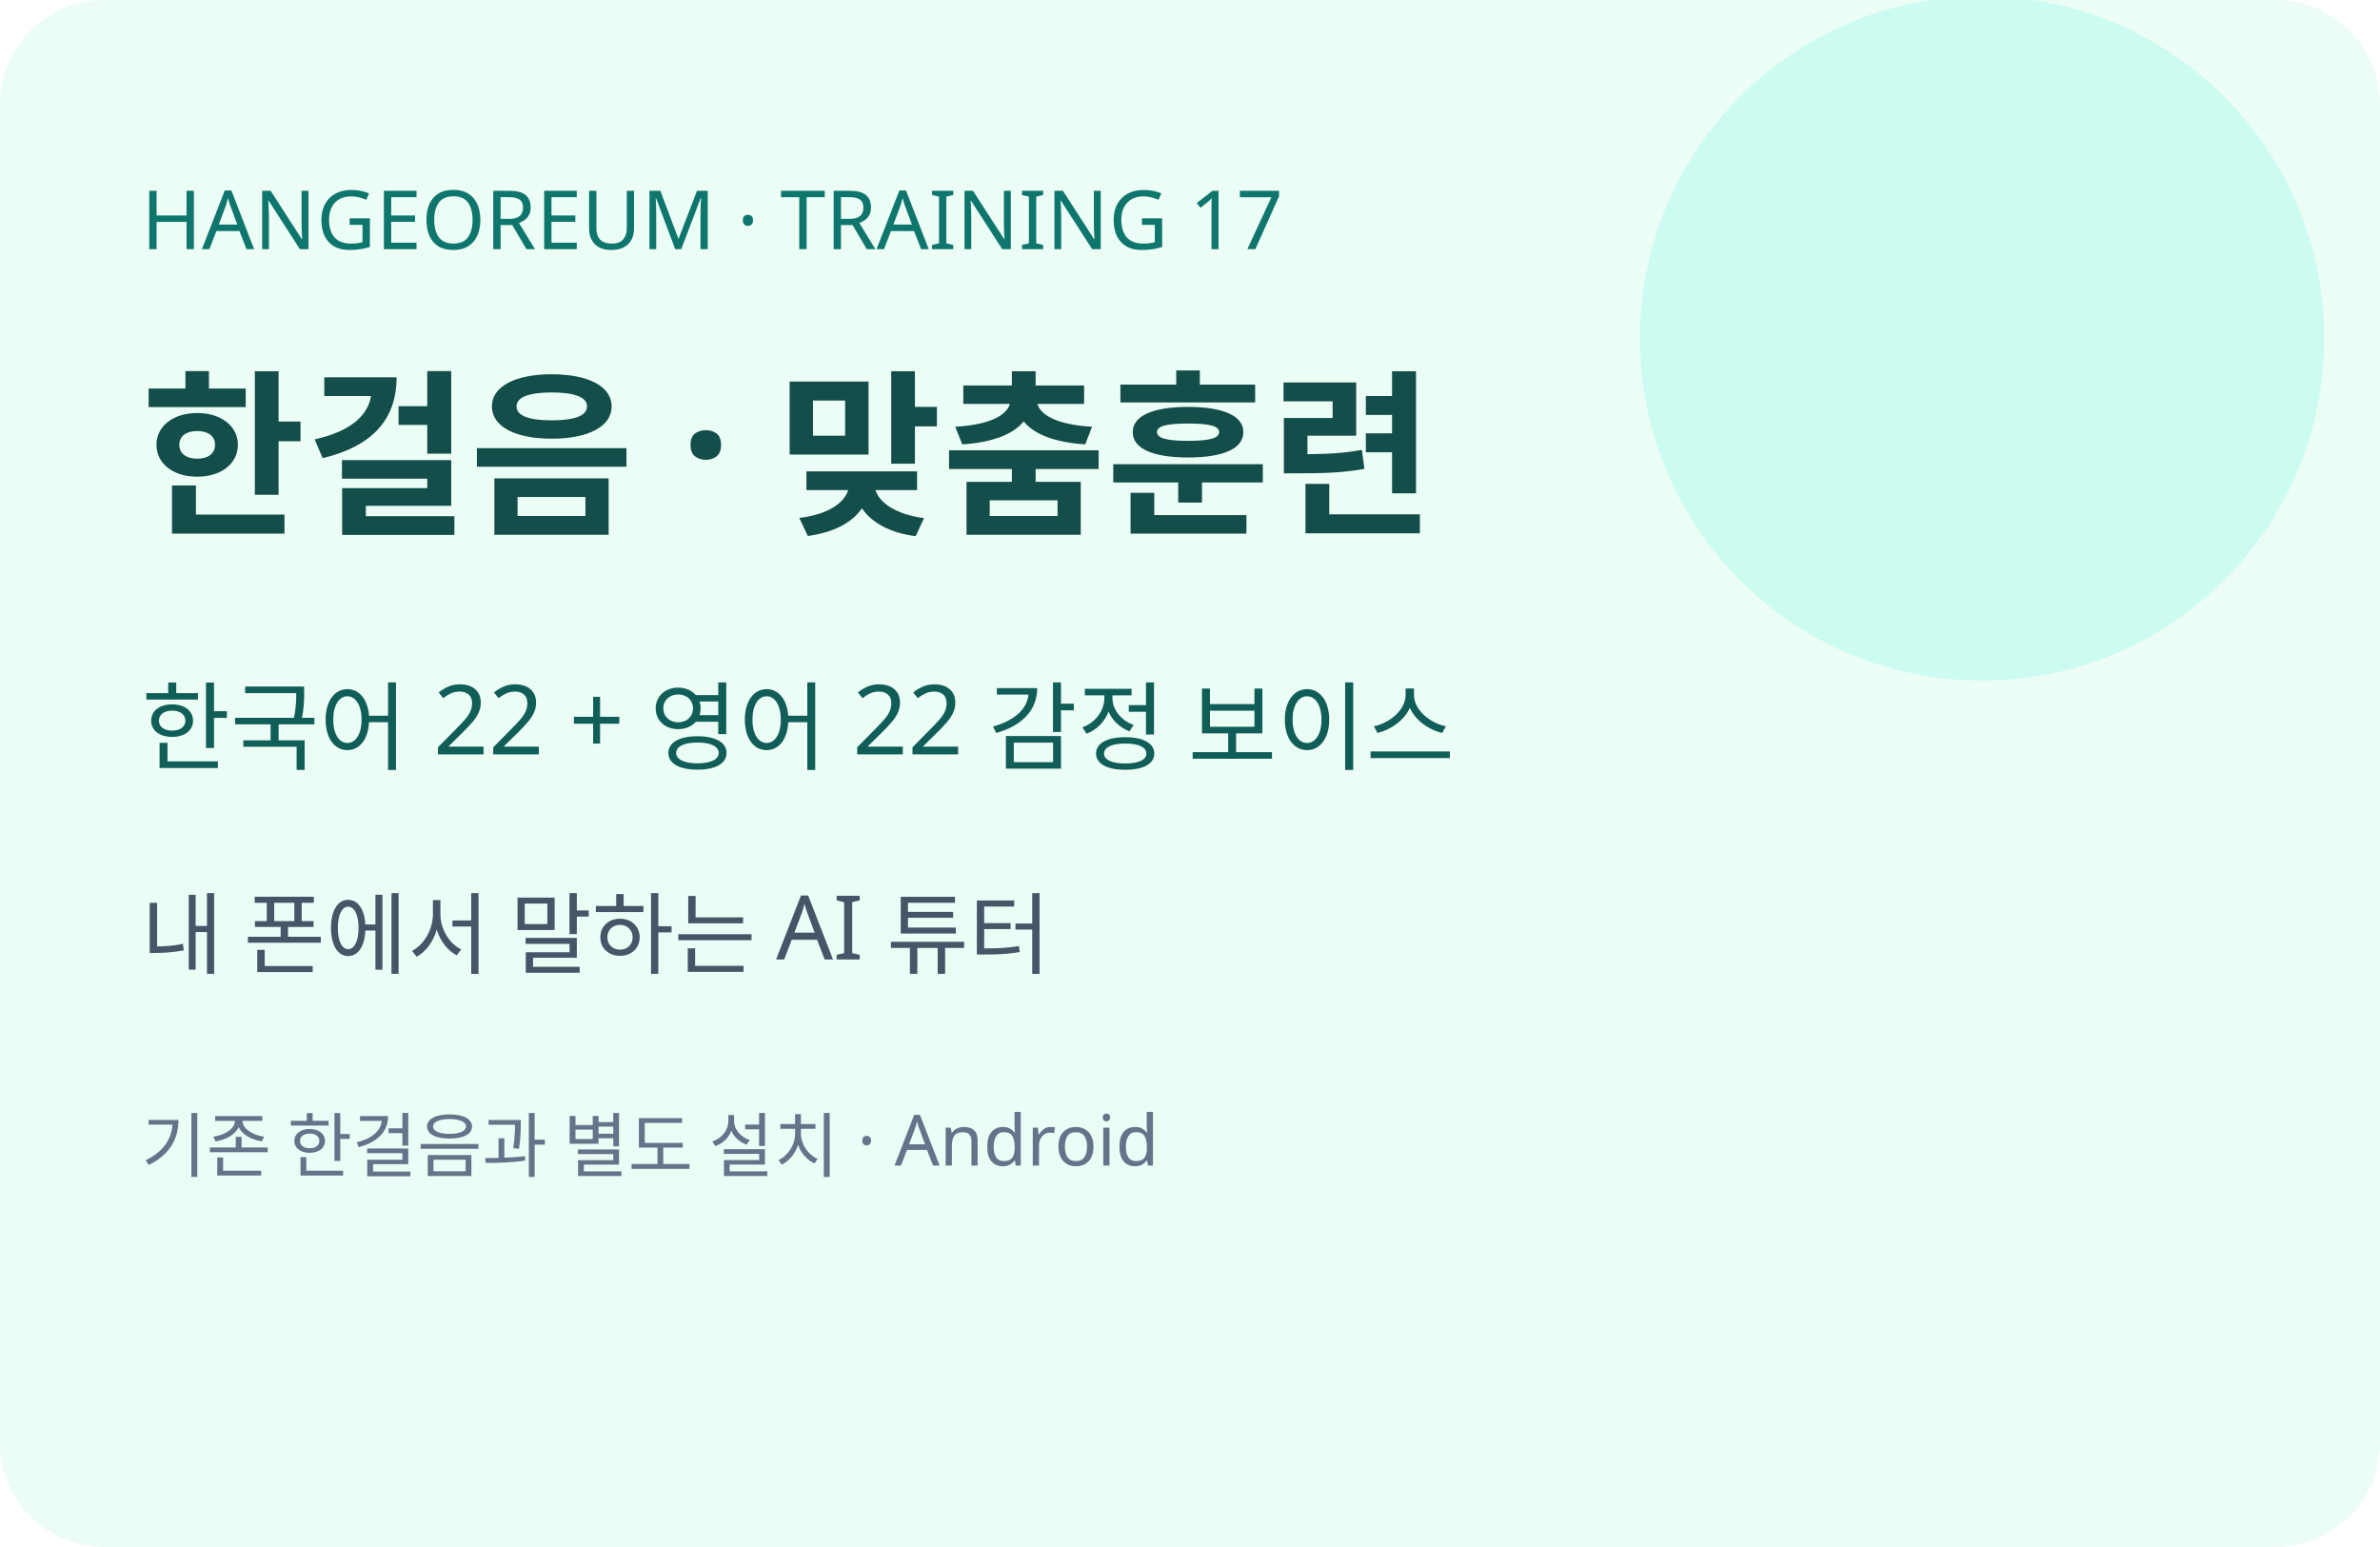
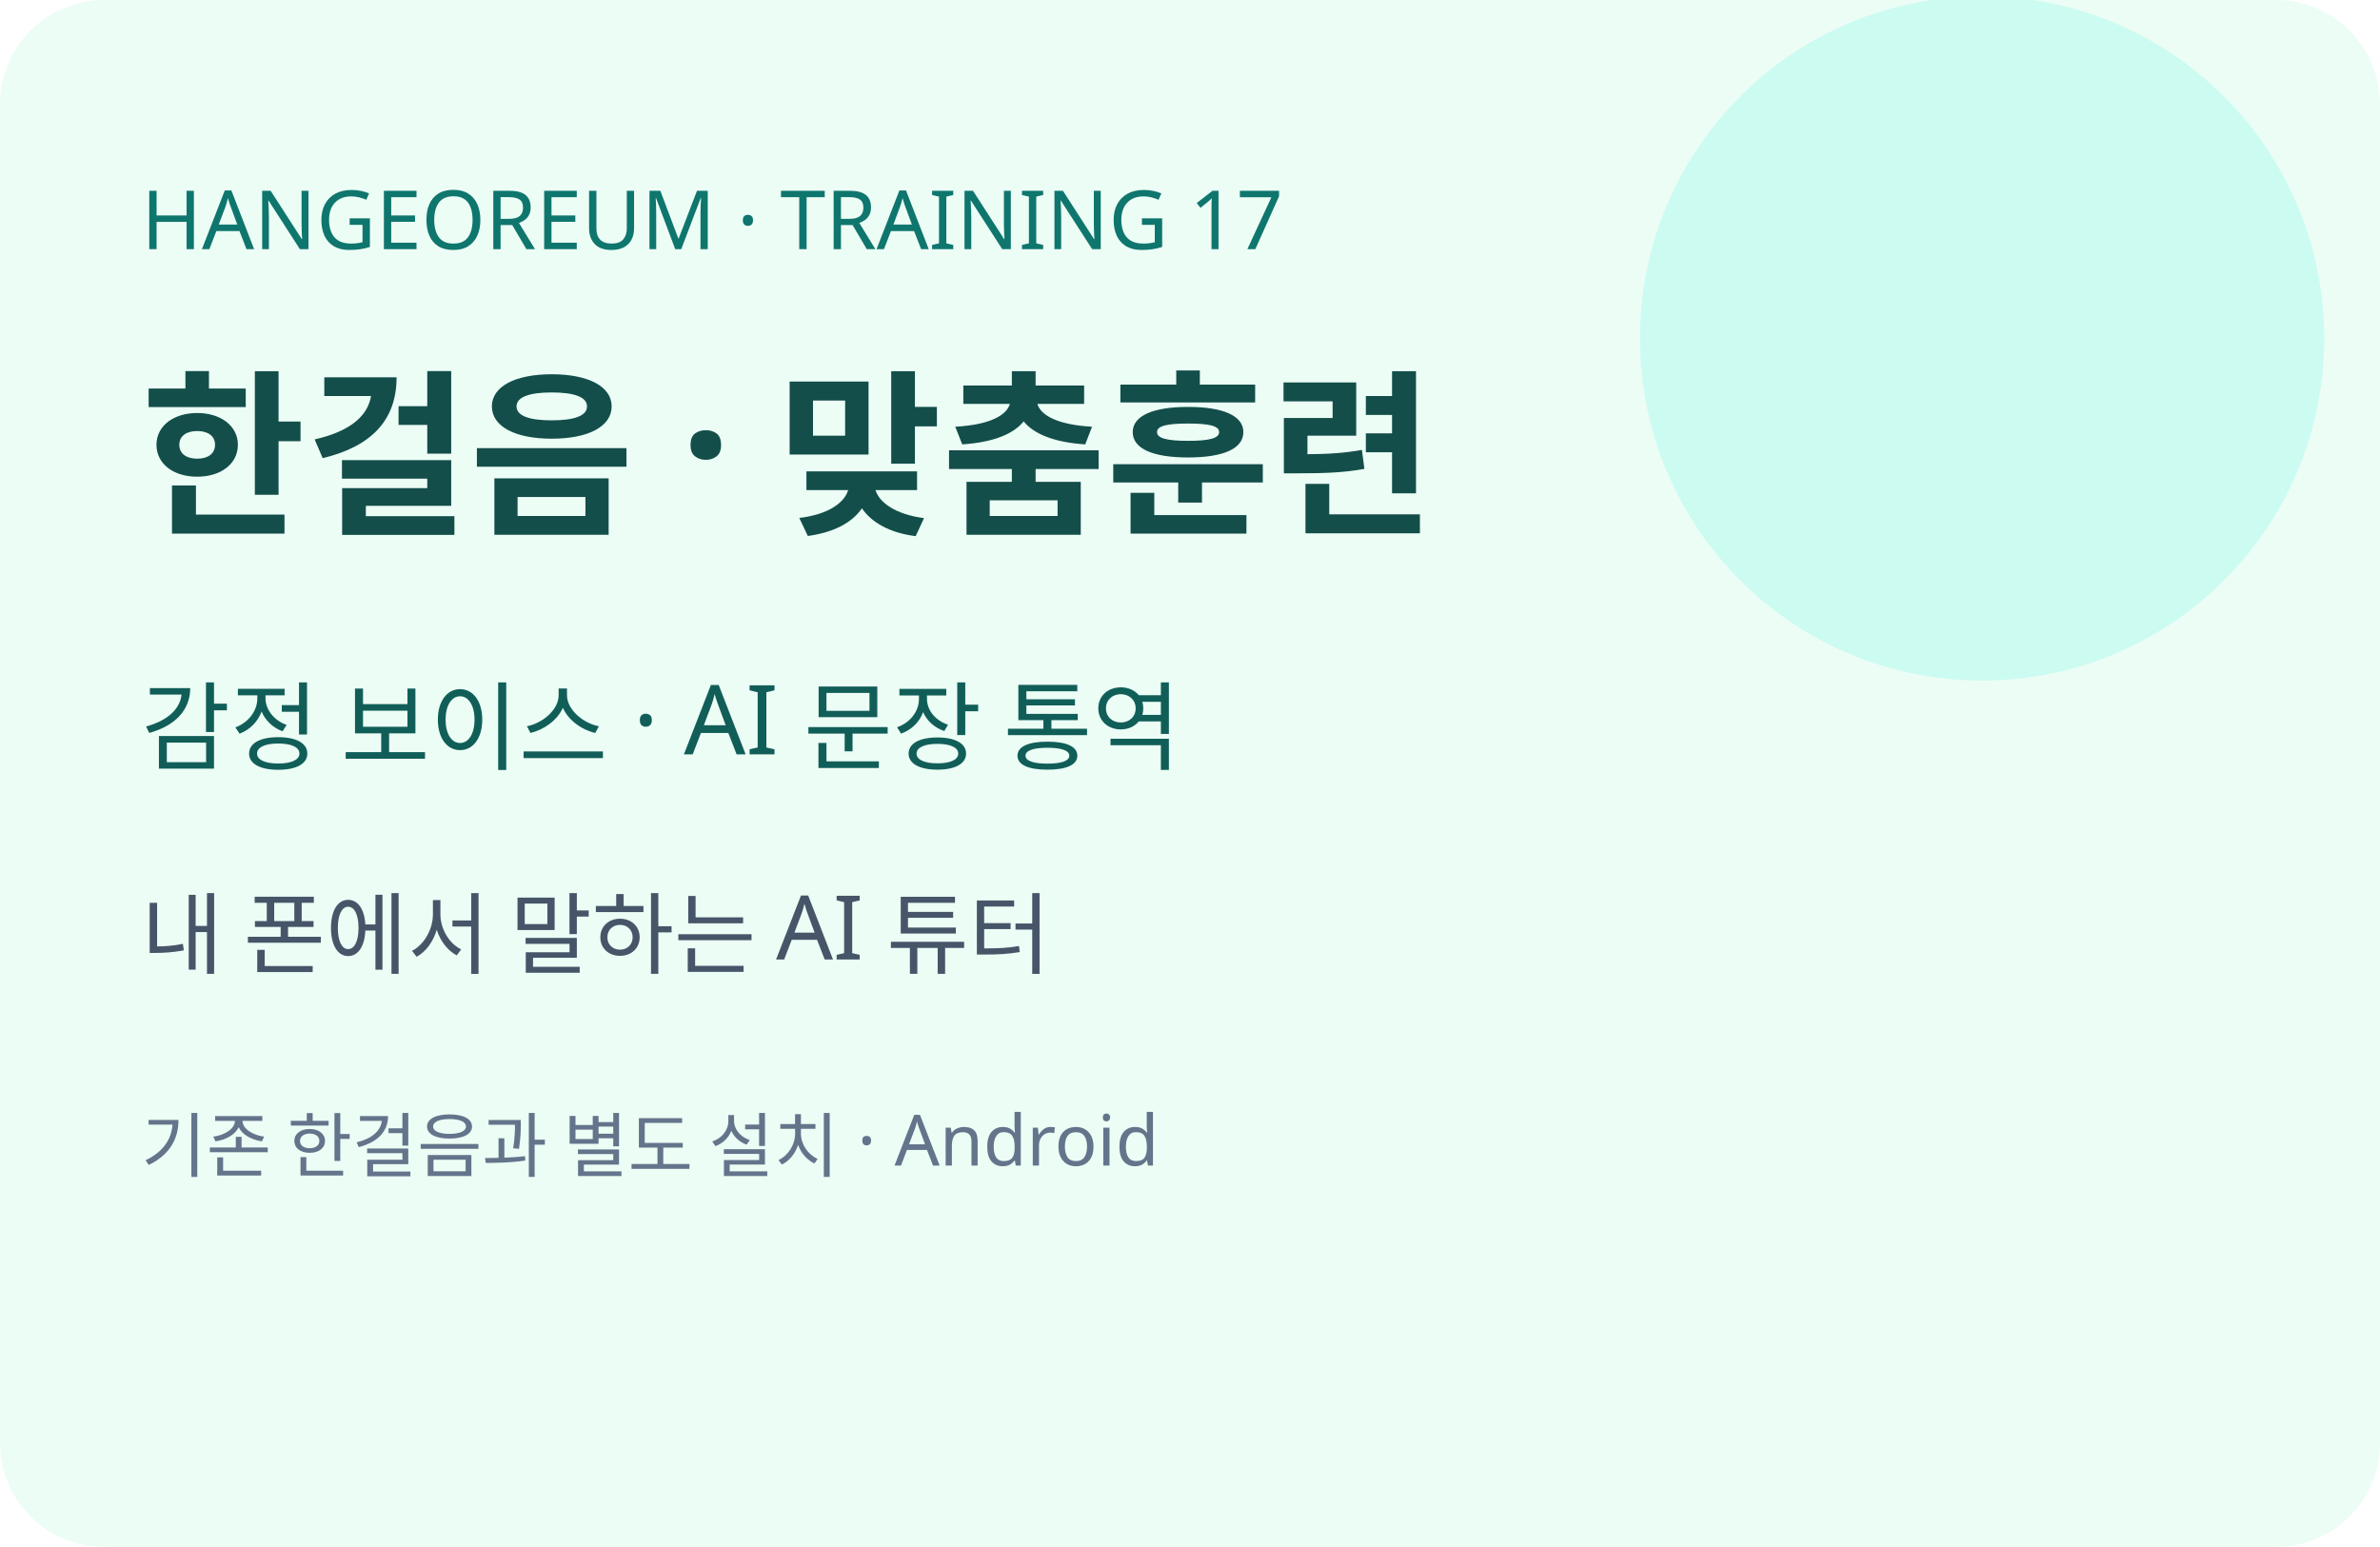
<svg xmlns="http://www.w3.org/2000/svg" width="640" height="416" viewBox="0 0 640 416">
  <rect width="640" height="416" rx="28" fill="#ecfdf5" />
  <circle cx="533" cy="91" r="92" fill="#ccfbf1" />
  <text x="38" y="67" font-family="sans-serif" font-size="22" fill="#0f766e">HANGEOREUM · TRAINING 17</text>
  <text x="38" y="140" font-family="sans-serif" font-weight="bold" font-size="48" fill="#134e4a">한걸음 · 맞춤훈련</text>
-   <text x="38" y="205" font-family="sans-serif" font-size="26" fill="#115e59">한국어 22 + 영어 22 감정 보이스</text>
+   <text x="38" y="205" font-family="sans-serif" font-size="26" fill="#115e59">감정 보이스 · AI 문장 통역</text>
  <text x="38" y="260" font-family="sans-serif" font-size="24" fill="#475569">내 폰에서 말하는 AI 튜터</text>
  <text x="38" y="315" font-family="sans-serif" font-size="19" fill="#64748b">기존 한걸음과 별도 설치 · Android</text>
</svg>
